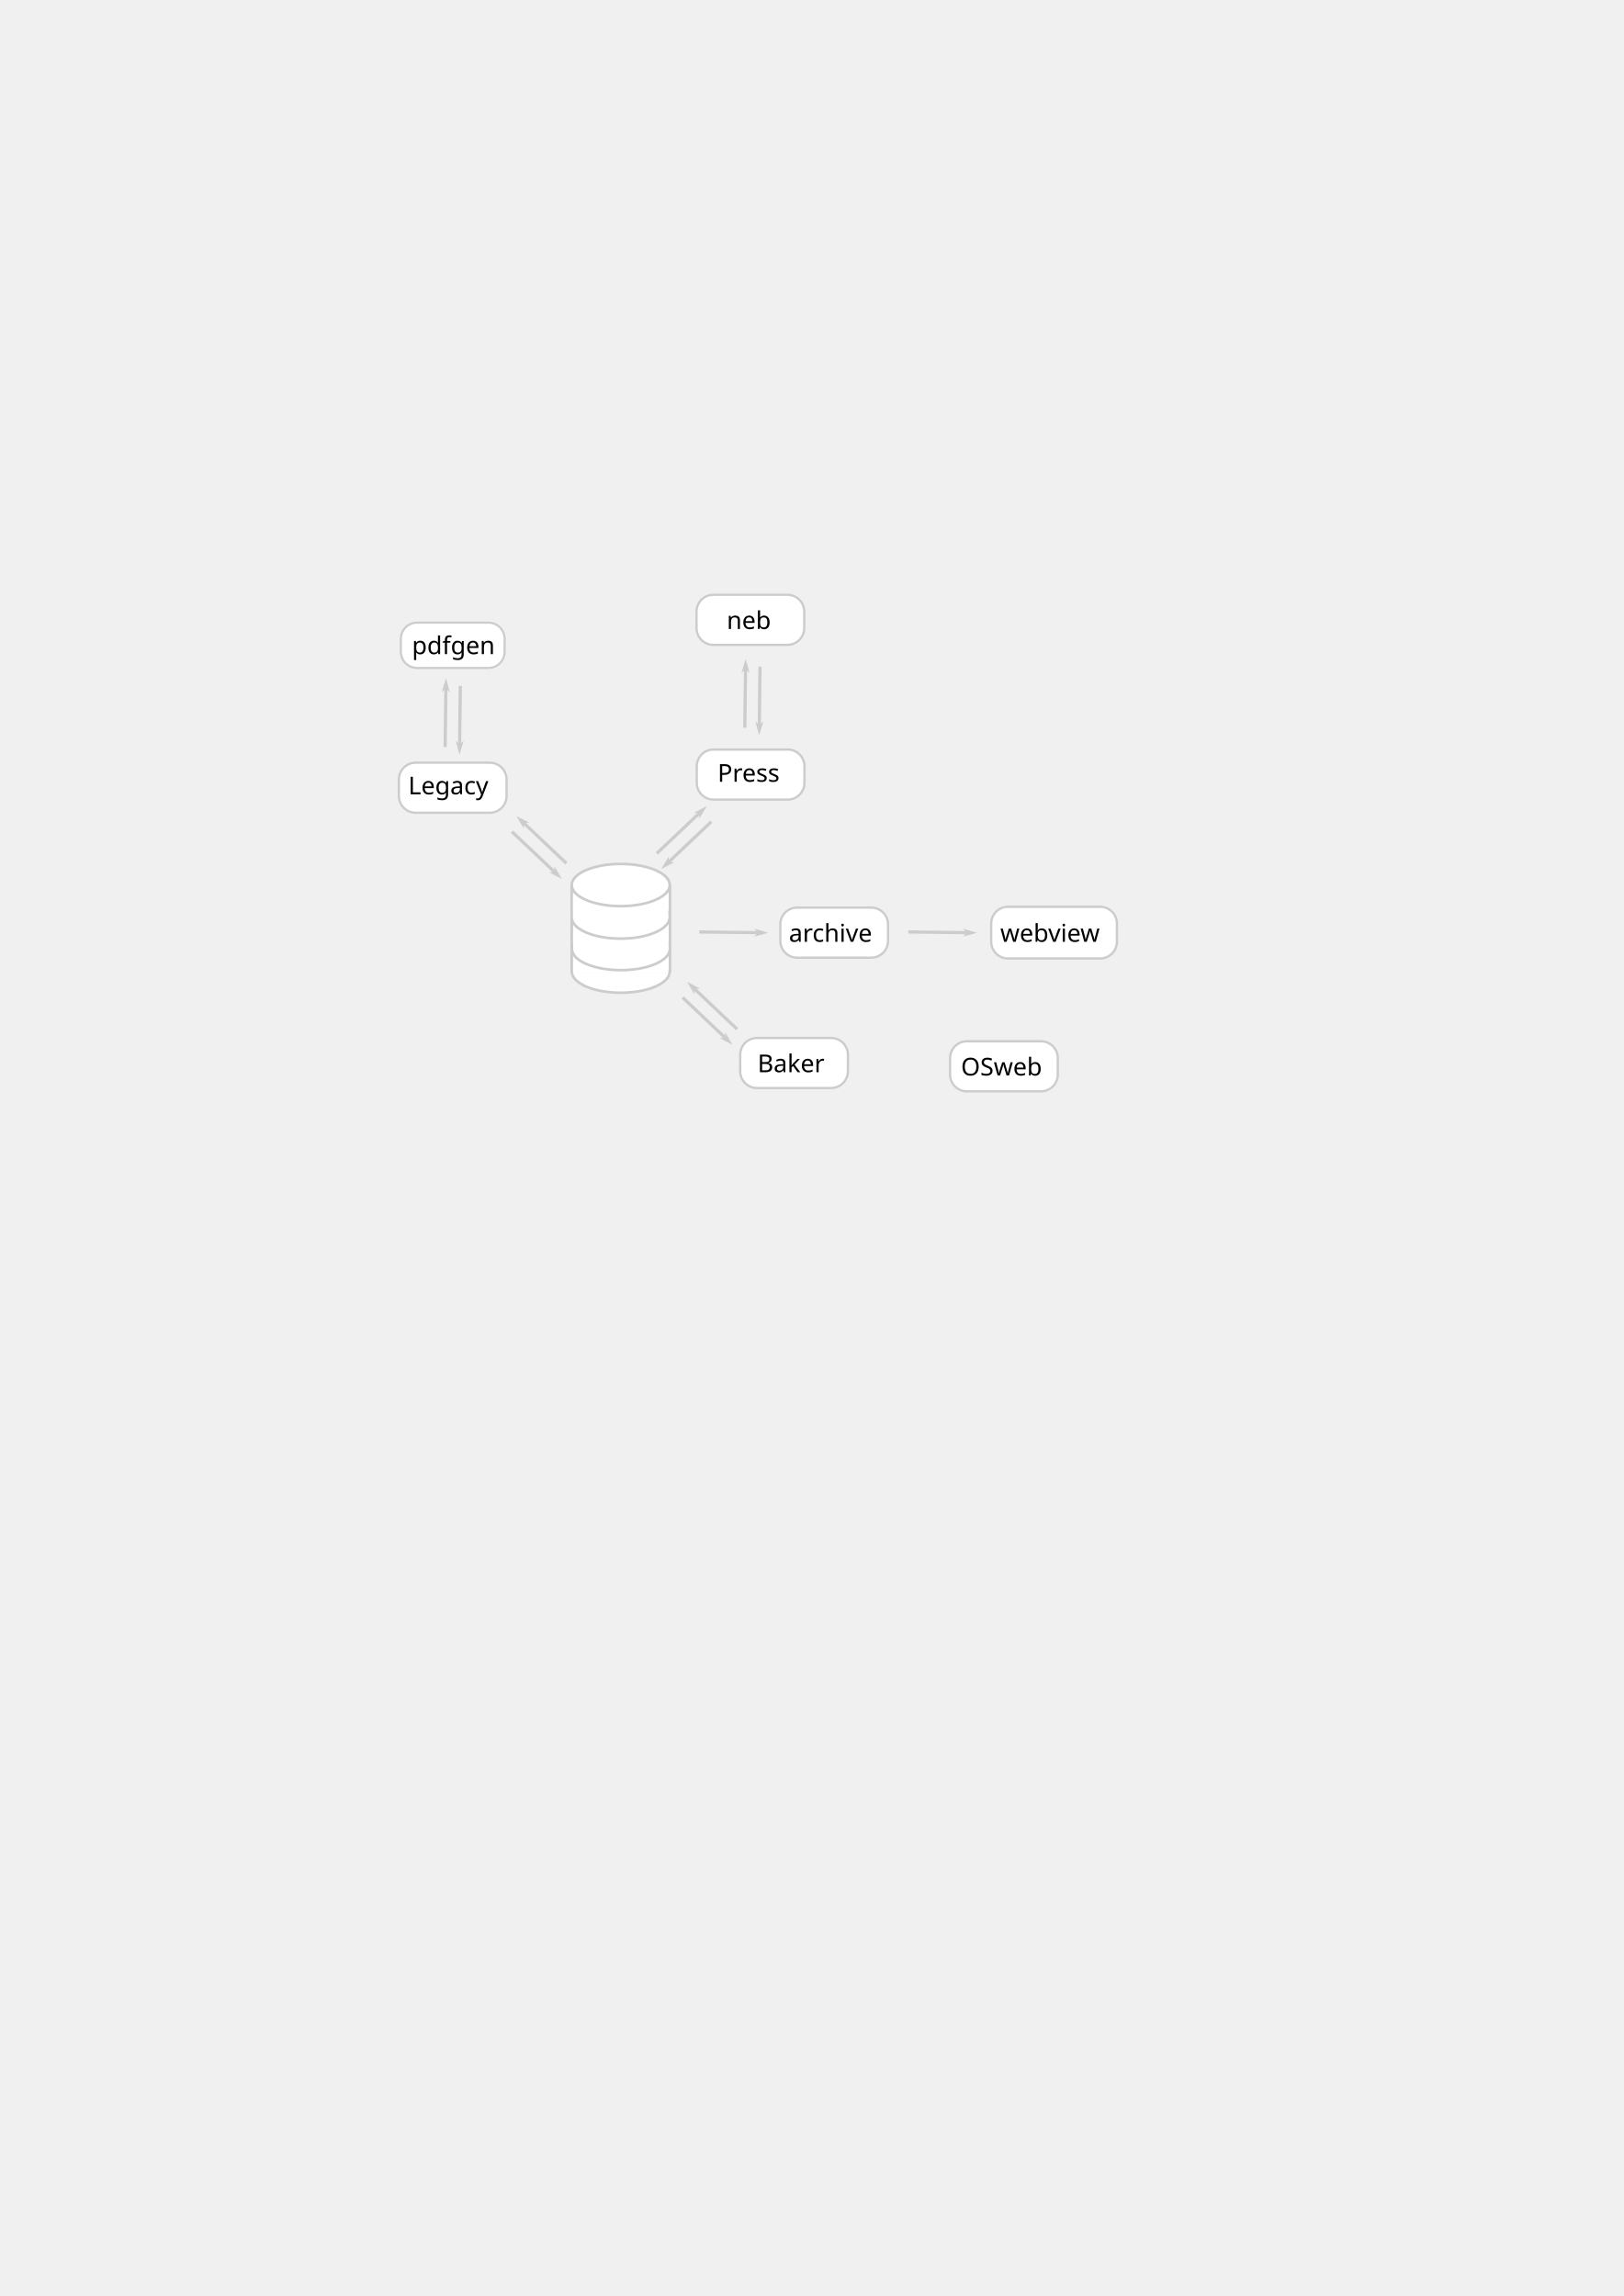
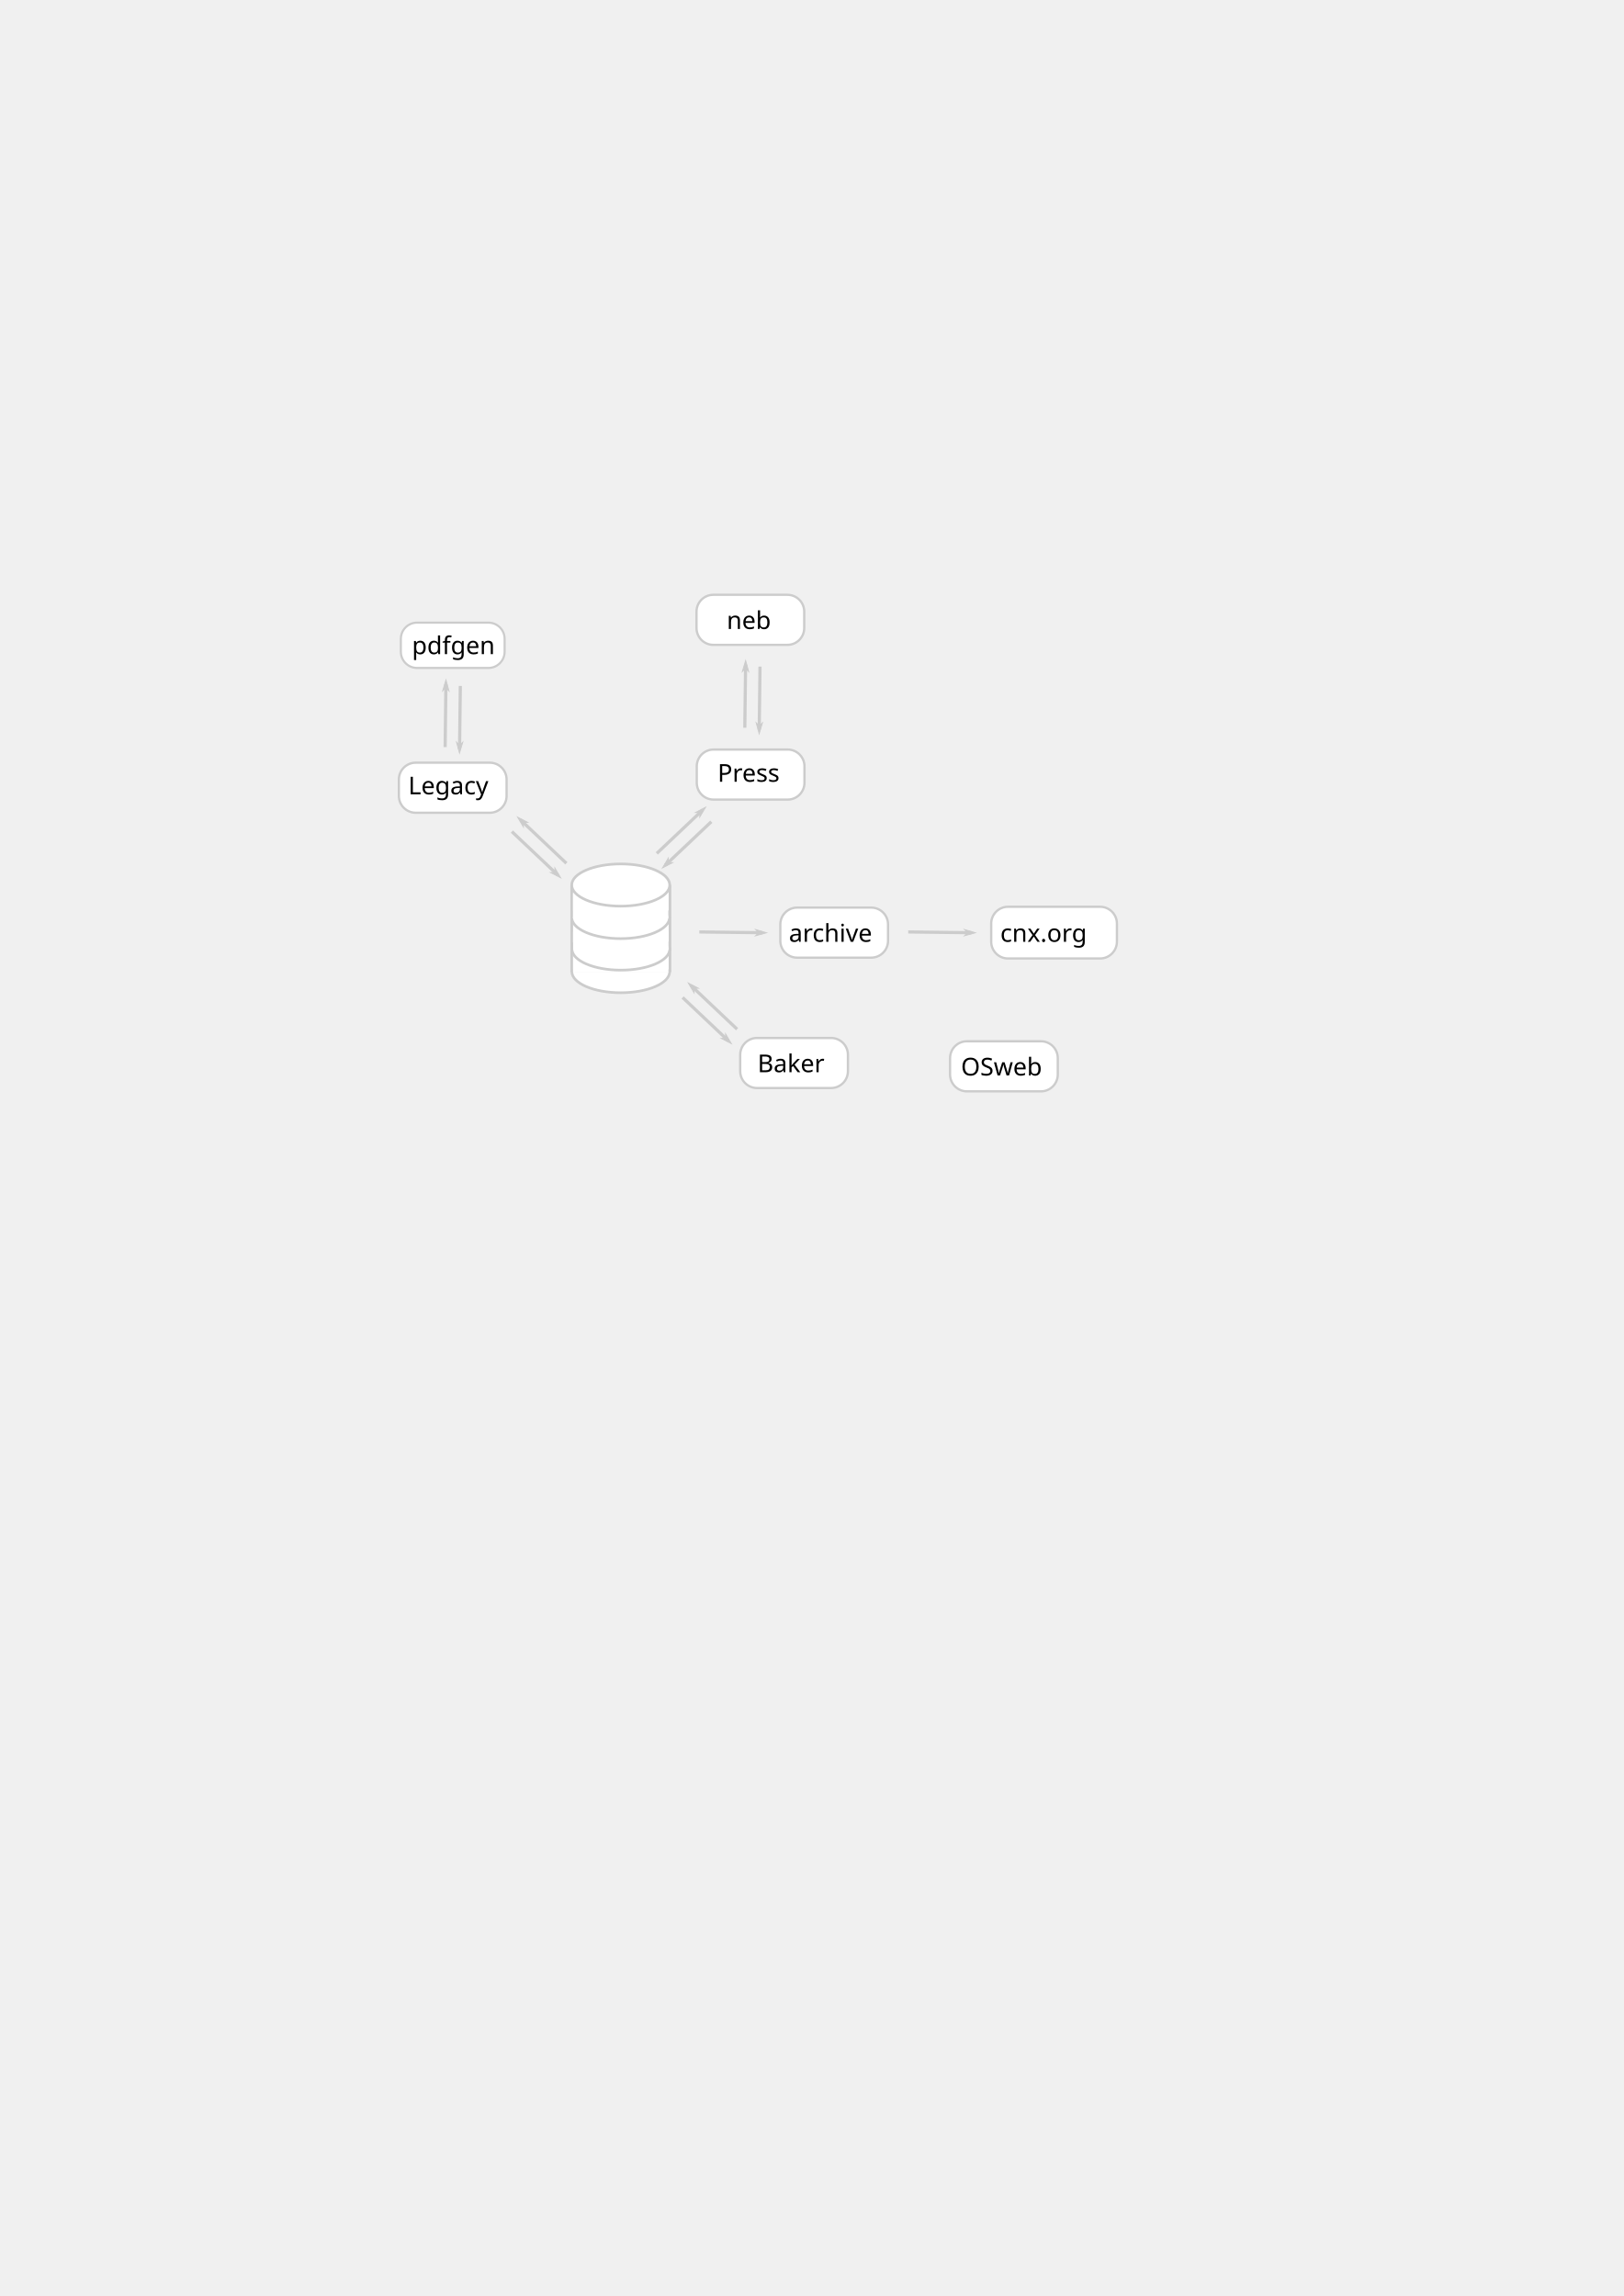
<svg xmlns="http://www.w3.org/2000/svg" width="210mm" height="297mm" viewBox="0 0 744.094 1052.362" id="svg5309" version="1.1">
  <defs id="defs5311">
    <marker orient="auto" refY="0" refX="0" id="Arrow1Sstart-0-8-9" style="overflow:visible">
      <path id="path4426-3-7-1" d="M 0,0 5,-5 -12.5,0 5,5 0,0 Z" style="fill:#cccccc;fill-opacity:1;fill-rule:evenodd;stroke:#cccccc;stroke-width:1pt;stroke-opacity:1" transform="matrix(0.2,0,0,0.2,1.2,0)" />
    </marker>
    <marker orient="auto" refY="0" refX="0" id="Arrow1Sstart-34-9-2" style="overflow:visible">
      <path id="path4426-9-20-7" d="M 0,0 5,-5 -12.5,0 5,5 0,0 Z" style="fill:#cccccc;fill-opacity:1;fill-rule:evenodd;stroke:#cccccc;stroke-width:1pt;stroke-opacity:1" transform="matrix(0.2,0,0,0.2,1.2,0)" />
    </marker>
    <marker orient="auto" refY="0" refX="0" id="Arrow1Sstart-0-0-2-0" style="overflow:visible">
      <path id="path4426-3-0-3-9" d="M 0,0 5,-5 -12.5,0 5,5 0,0 Z" style="fill:#cccccc;fill-opacity:1;fill-rule:evenodd;stroke:#cccccc;stroke-width:1pt;stroke-opacity:1" transform="matrix(0.2,0,0,0.2,1.2,0)" />
    </marker>
    <marker orient="auto" refY="0" refX="0" id="Arrow1Sstart-34-5-75-3" style="overflow:visible">
      <path id="path4426-9-2-9-6" d="M 0,0 5,-5 -12.5,0 5,5 0,0 Z" style="fill:#cccccc;fill-opacity:1;fill-rule:evenodd;stroke:#cccccc;stroke-width:1pt;stroke-opacity:1" transform="matrix(0.2,0,0,0.2,1.2,0)" />
    </marker>
    <marker orient="auto" refY="0" refX="0" id="Arrow1Sstart-0-0-4-2-0" style="overflow:visible">
      <path id="path4426-3-0-2-2-6" d="M 0,0 5,-5 -12.5,0 5,5 0,0 Z" style="fill:#cccccc;fill-opacity:1;fill-rule:evenodd;stroke:#cccccc;stroke-width:1pt;stroke-opacity:1" transform="matrix(0.2,0,0,0.2,1.2,0)" />
    </marker>
    <marker orient="auto" refY="0" refX="0" id="Arrow1Sstart-34-5-3-89-26" style="overflow:visible">
      <path id="path4426-9-2-8-7-18" d="M 0,0 5,-5 -12.5,0 5,5 0,0 Z" style="fill:#cccccc;fill-opacity:1;fill-rule:evenodd;stroke:#cccccc;stroke-width:1pt;stroke-opacity:1" transform="matrix(0.2,0,0,0.2,1.2,0)" />
    </marker>
    <marker orient="auto" refY="0" refX="0" id="Arrow1Sstart-2-36-7" style="overflow:visible">
      <path id="path4426-23-1-92" d="M 0,0 5,-5 -12.5,0 5,5 0,0 Z" style="fill:#cccccc;fill-opacity:1;fill-rule:evenodd;stroke:#cccccc;stroke-width:1pt;stroke-opacity:1" transform="matrix(0.2,0,0,0.2,1.2,0)" />
    </marker>
    <marker orient="auto" refY="0" refX="0" id="Arrow1Sstart-0-08-2-02" style="overflow:visible">
      <path id="path4426-3-9-93-3" d="M 0,0 5,-5 -12.5,0 5,5 0,0 Z" style="fill:#cccccc;fill-opacity:1;fill-rule:evenodd;stroke:#cccccc;stroke-width:1pt;stroke-opacity:1" transform="matrix(0.2,0,0,0.2,1.2,0)" />
    </marker>
    <marker orient="auto" refY="0" refX="0" id="Arrow1Sstart-34-5-3-3-19-7" style="overflow:visible">
      <path id="path4426-9-2-8-4-4-59" d="M 0,0 5,-5 -12.5,0 5,5 0,0 Z" style="fill:#cccccc;fill-opacity:1;fill-rule:evenodd;stroke:#cccccc;stroke-width:1pt;stroke-opacity:1" transform="matrix(0.2,0,0,0.2,1.2,0)" />
    </marker>
    <marker orient="auto" refY="0" refX="0" id="Arrow1Sstart-34-5-2-7-2" style="overflow:visible">
      <path id="path4426-9-2-4-8-2" d="M 0,0 5,-5 -12.5,0 5,5 0,0 Z" style="fill:#cccccc;fill-opacity:1;fill-rule:evenodd;stroke:#cccccc;stroke-width:1pt;stroke-opacity:1" transform="matrix(0.2,0,0,0.2,1.2,0)" />
    </marker>
    <marker orient="auto" refY="0" refX="0" id="Arrow1Sstart-0-0-4-5-4-8" style="overflow:visible">
      <path id="path4426-3-0-2-1-5-9" d="M 0,0 5,-5 -12.5,0 5,5 0,0 Z" style="fill:#cccccc;fill-opacity:1;fill-rule:evenodd;stroke:#cccccc;stroke-width:1pt;stroke-opacity:1" transform="matrix(0.2,0,0,0.2,1.2,0)" />
    </marker>
    <marker orient="auto" refY="0" refX="0" id="Arrow1Sstart-0-8" style="overflow:visible">
      <path id="path4426-3-7" d="M 0,0 5,-5 -12.5,0 5,5 0,0 Z" style="fill:#cccccc;fill-opacity:1;fill-rule:evenodd;stroke:#cccccc;stroke-width:1pt;stroke-opacity:1" transform="matrix(0.2,0,0,0.2,1.2,0)" />
    </marker>
    <marker orient="auto" refY="0" refX="0" id="Arrow1Sstart-34-9" style="overflow:visible">
      <path id="path4426-9-20" d="M 0,0 5,-5 -12.5,0 5,5 0,0 Z" style="fill:#cccccc;fill-opacity:1;fill-rule:evenodd;stroke:#cccccc;stroke-width:1pt;stroke-opacity:1" transform="matrix(0.2,0,0,0.2,1.2,0)" />
    </marker>
    <marker orient="auto" refY="0" refX="0" id="Arrow1Sstart-0-0-2" style="overflow:visible">
      <path id="path4426-3-0-3" d="M 0,0 5,-5 -12.5,0 5,5 0,0 Z" style="fill:#cccccc;fill-opacity:1;fill-rule:evenodd;stroke:#cccccc;stroke-width:1pt;stroke-opacity:1" transform="matrix(0.2,0,0,0.2,1.2,0)" />
    </marker>
    <marker orient="auto" refY="0" refX="0" id="Arrow1Sstart-34-5-75" style="overflow:visible">
      <path id="path4426-9-2-9" d="M 0,0 5,-5 -12.5,0 5,5 0,0 Z" style="fill:#cccccc;fill-opacity:1;fill-rule:evenodd;stroke:#cccccc;stroke-width:1pt;stroke-opacity:1" transform="matrix(0.2,0,0,0.2,1.2,0)" />
    </marker>
    <marker orient="auto" refY="0" refX="0" id="Arrow1Sstart-0-0-4-2" style="overflow:visible">
      <path id="path4426-3-0-2-2" d="M 0,0 5,-5 -12.5,0 5,5 0,0 Z" style="fill:#cccccc;fill-opacity:1;fill-rule:evenodd;stroke:#cccccc;stroke-width:1pt;stroke-opacity:1" transform="matrix(0.2,0,0,0.2,1.2,0)" />
    </marker>
    <marker orient="auto" refY="0" refX="0" id="Arrow1Sstart-34-5-3-89" style="overflow:visible">
      <path id="path4426-9-2-8-7" d="M 0,0 5,-5 -12.5,0 5,5 0,0 Z" style="fill:#cccccc;fill-opacity:1;fill-rule:evenodd;stroke:#cccccc;stroke-width:1pt;stroke-opacity:1" transform="matrix(0.2,0,0,0.2,1.2,0)" />
    </marker>
    <marker orient="auto" refY="0" refX="0" id="Arrow1Sstart-2-36" style="overflow:visible">
      <path id="path4426-23-1" d="M 0,0 5,-5 -12.5,0 5,5 0,0 Z" style="fill:#cccccc;fill-opacity:1;fill-rule:evenodd;stroke:#cccccc;stroke-width:1pt;stroke-opacity:1" transform="matrix(0.2,0,0,0.2,1.2,0)" />
    </marker>
    <marker orient="auto" refY="0" refX="0" id="Arrow1Sstart-0-08-2" style="overflow:visible">
      <path id="path4426-3-9-93" d="M 0,0 5,-5 -12.5,0 5,5 0,0 Z" style="fill:#cccccc;fill-opacity:1;fill-rule:evenodd;stroke:#cccccc;stroke-width:1pt;stroke-opacity:1" transform="matrix(0.2,0,0,0.2,1.2,0)" />
    </marker>
    <marker orient="auto" refY="0" refX="0" id="Arrow1Sstart-34-5-3-3-19" style="overflow:visible">
      <path id="path4426-9-2-8-4-4" d="M 0,0 5,-5 -12.5,0 5,5 0,0 Z" style="fill:#cccccc;fill-opacity:1;fill-rule:evenodd;stroke:#cccccc;stroke-width:1pt;stroke-opacity:1" transform="matrix(0.2,0,0,0.2,1.2,0)" />
    </marker>
    <marker orient="auto" refY="0" refX="0" id="Arrow1Sstart-34-5-2-7" style="overflow:visible">
      <path id="path4426-9-2-4-8" d="M 0,0 5,-5 -12.5,0 5,5 0,0 Z" style="fill:#cccccc;fill-opacity:1;fill-rule:evenodd;stroke:#cccccc;stroke-width:1pt;stroke-opacity:1" transform="matrix(0.2,0,0,0.2,1.2,0)" />
    </marker>
    <marker orient="auto" refY="0" refX="0" id="Arrow1Sstart-0-0-4-5-4" style="overflow:visible">
      <path id="path4426-3-0-2-1-5" d="M 0,0 5,-5 -12.5,0 5,5 0,0 Z" style="fill:#cccccc;fill-opacity:1;fill-rule:evenodd;stroke:#cccccc;stroke-width:1pt;stroke-opacity:1" transform="matrix(0.2,0,0,0.2,1.2,0)" />
    </marker>
    <marker orient="auto" refY="0" refX="0" id="Arrow1Sstart-34-5-3-89-7" style="overflow:visible">
      <path id="path4426-9-2-8-7-1" d="M 0,0 5,-5 -12.5,0 5,5 0,0 Z" style="fill:#00b100;fill-opacity:1;fill-rule:evenodd;stroke:#00b100;stroke-width:1pt;stroke-opacity:1" transform="matrix(0.2,0,0,0.2,1.2,0)" />
    </marker>
    <marker orient="auto" refY="0" refX="0" id="Arrow1Sstart-26-6" style="overflow:visible">
      <path id="path4426-1-2" d="M 0,0 5,-5 -12.5,0 5,5 0,0 Z" style="fill:#cccccc;fill-opacity:1;fill-rule:evenodd;stroke:#cccccc;stroke-width:1pt;stroke-opacity:1" transform="matrix(0.2,0,0,0.2,1.2,0)" />
    </marker>
    <marker orient="auto" refY="0" refX="0" id="Arrow1Sstart-0-8-9-3" style="overflow:visible">
      <path id="path4426-3-7-1-6" d="M 0,0 5,-5 -12.5,0 5,5 0,0 Z" style="fill:#cccccc;fill-opacity:1;fill-rule:evenodd;stroke:#cccccc;stroke-width:1pt;stroke-opacity:1" transform="matrix(0.2,0,0,0.2,1.2,0)" />
    </marker>
    <marker orient="auto" refY="0" refX="0" id="Arrow1Sstart-34-9-2-7" style="overflow:visible">
      <path id="path4426-9-20-7-5" d="M 0,0 5,-5 -12.5,0 5,5 0,0 Z" style="fill:#cccccc;fill-opacity:1;fill-rule:evenodd;stroke:#cccccc;stroke-width:1pt;stroke-opacity:1" transform="matrix(0.2,0,0,0.2,1.2,0)" />
    </marker>
    <marker orient="auto" refY="0" refX="0" id="Arrow1Sstart-0-0-2-0-3" style="overflow:visible">
      <path id="path4426-3-0-3-9-5" d="M 0,0 5,-5 -12.5,0 5,5 0,0 Z" style="fill:#cccccc;fill-opacity:1;fill-rule:evenodd;stroke:#cccccc;stroke-width:1pt;stroke-opacity:1" transform="matrix(0.2,0,0,0.2,1.2,0)" />
    </marker>
    <marker orient="auto" refY="0" refX="0" id="Arrow1Sstart-34-5-75-3-6" style="overflow:visible">
      <path id="path4426-9-2-9-6-2" d="M 0,0 5,-5 -12.5,0 5,5 0,0 Z" style="fill:#cccccc;fill-opacity:1;fill-rule:evenodd;stroke:#cccccc;stroke-width:1pt;stroke-opacity:1" transform="matrix(0.2,0,0,0.2,1.2,0)" />
    </marker>
    <marker orient="auto" refY="0" refX="0" id="Arrow1Sstart-0-0-4-2-0-9" style="overflow:visible">
      <path id="path4426-3-0-2-2-6-1" d="M 0,0 5,-5 -12.5,0 5,5 0,0 Z" style="fill:#cccccc;fill-opacity:1;fill-rule:evenodd;stroke:#cccccc;stroke-width:1pt;stroke-opacity:1" transform="matrix(0.2,0,0,0.2,1.2,0)" />
    </marker>
    <marker orient="auto" refY="0" refX="0" id="Arrow1Sstart-34-5-3-89-26-2" style="overflow:visible">
      <path id="path4426-9-2-8-7-18-7" d="M 0,0 5,-5 -12.5,0 5,5 0,0 Z" style="fill:#cccccc;fill-opacity:1;fill-rule:evenodd;stroke:#cccccc;stroke-width:1pt;stroke-opacity:1" transform="matrix(0.2,0,0,0.2,1.2,0)" />
    </marker>
    <marker orient="auto" refY="0" refX="0" id="Arrow1Sstart-2-36-7-0" style="overflow:visible">
      <path id="path4426-23-1-92-9" d="M 0,0 5,-5 -12.5,0 5,5 0,0 Z" style="fill:#cccccc;fill-opacity:1;fill-rule:evenodd;stroke:#cccccc;stroke-width:1pt;stroke-opacity:1" transform="matrix(0.2,0,0,0.2,1.2,0)" />
    </marker>
    <marker orient="auto" refY="0" refX="0" id="Arrow1Sstart-0-08-2-02-3" style="overflow:visible">
      <path id="path4426-3-9-93-3-6" d="M 0,0 5,-5 -12.5,0 5,5 0,0 Z" style="fill:#cccccc;fill-opacity:1;fill-rule:evenodd;stroke:#cccccc;stroke-width:1pt;stroke-opacity:1" transform="matrix(0.2,0,0,0.2,1.2,0)" />
    </marker>
    <marker orient="auto" refY="0" refX="0" id="Arrow1Sstart-34-5-3-3-19-7-0" style="overflow:visible">
      <path id="path4426-9-2-8-4-4-59-6" d="M 0,0 5,-5 -12.5,0 5,5 0,0 Z" style="fill:#cccccc;fill-opacity:1;fill-rule:evenodd;stroke:#cccccc;stroke-width:1pt;stroke-opacity:1" transform="matrix(0.2,0,0,0.2,1.2,0)" />
    </marker>
    <marker orient="auto" refY="0" refX="0" id="Arrow1Sstart-34-5-2-7-2-2" style="overflow:visible">
      <path id="path4426-9-2-4-8-2-6" d="M 0,0 5,-5 -12.5,0 5,5 0,0 Z" style="fill:#cccccc;fill-opacity:1;fill-rule:evenodd;stroke:#cccccc;stroke-width:1pt;stroke-opacity:1" transform="matrix(0.2,0,0,0.2,1.2,0)" />
    </marker>
    <marker orient="auto" refY="0" refX="0" id="Arrow1Sstart-0-0-4-5-4-8-1" style="overflow:visible">
      <path id="path4426-3-0-2-1-5-9-8" d="M 0,0 5,-5 -12.5,0 5,5 0,0 Z" style="fill:#cccccc;fill-opacity:1;fill-rule:evenodd;stroke:#cccccc;stroke-width:1pt;stroke-opacity:1" transform="matrix(0.2,0,0,0.2,1.2,0)" />
    </marker>
  </defs>
  <g id="layer1">
    <g id="g4182-0-3" transform="matrix(0.3803209,0,0,0.3803209,253.3068,444.1524)">
      <g id="g7976-3-1" transform="translate(-486.1835,-207.7823)">
        <g transform="matrix(1.453479,0,0,1.453479,330.4775,-332.3965)" id="g4244-61-9">
          <ellipse ry="17.507" rx="40.553" cy="373.791" cx="163.508" id="path4136-9-06-4" style="color:#000000;clip-rule:nonzero;display:inline;overflow:visible;visibility:visible;opacity:1;isolation:auto;mix-blend-mode:normal;color-interpolation:sRGB;color-interpolation-filters:linearRGB;solid-color:#000000;solid-opacity:1;fill:#ffffff;fill-opacity:1;fill-rule:nonzero;stroke:#cccccc;stroke-width:2.187;stroke-linecap:butt;stroke-linejoin:miter;stroke-miterlimit:4;stroke-dasharray:none;stroke-dashoffset:0;stroke-opacity:1;color-rendering:auto;image-rendering:auto;shape-rendering:auto;text-rendering:auto;enable-background:accumulate" />
          <rect y="303.091" x="122.871" height="69.971" width="81.4" id="rect4153-32-7" style="color:#000000;clip-rule:nonzero;display:inline;overflow:visible;visibility:visible;opacity:1;isolation:auto;mix-blend-mode:normal;color-interpolation:sRGB;color-interpolation-filters:linearRGB;solid-color:#000000;solid-opacity:1;fill:#ffffff;fill-opacity:1;fill-rule:nonzero;stroke:#cccccc;stroke-width:2.229;stroke-linecap:butt;stroke-linejoin:miter;stroke-miterlimit:4;stroke-dasharray:none;stroke-dashoffset:0;stroke-opacity:1;color-rendering:auto;image-rendering:auto;shape-rendering:auto;text-rendering:auto;enable-background:accumulate" />
          <rect y="340.902" x="123.995" height="33.589" width="79.026" id="rect4153-3-0-8" style="color:#000000;clip-rule:nonzero;display:inline;overflow:visible;visibility:visible;opacity:1;isolation:auto;mix-blend-mode:normal;color-interpolation:sRGB;color-interpolation-filters:linearRGB;solid-color:#000000;solid-opacity:1;fill:#ffffff;fill-opacity:1;fill-rule:nonzero;stroke:none;stroke-width:2.229;stroke-linecap:butt;stroke-linejoin:miter;stroke-miterlimit:4;stroke-dasharray:none;stroke-dashoffset:0;stroke-opacity:1;color-rendering:auto;image-rendering:auto;shape-rendering:auto;text-rendering:auto;enable-background:accumulate" />
          <g id="g4208-6-4" transform="translate(-2.16395,11.48454)">
            <ellipse style="color:#000000;clip-rule:nonzero;display:inline;overflow:visible;visibility:visible;opacity:1;isolation:auto;mix-blend-mode:normal;color-interpolation:sRGB;color-interpolation-filters:linearRGB;solid-color:#000000;solid-opacity:1;fill:#ffffff;fill-opacity:1;fill-rule:nonzero;stroke:#cccccc;stroke-width:2.187;stroke-linecap:butt;stroke-linejoin:miter;stroke-miterlimit:4;stroke-dasharray:none;stroke-dashoffset:0;stroke-opacity:1;color-rendering:auto;image-rendering:auto;shape-rendering:auto;text-rendering:auto;enable-background:accumulate" id="path4136-9-2-1-5" cx="165.741" cy="343.569" rx="40.553" ry="17.507" />
            <rect style="color:#000000;clip-rule:nonzero;display:inline;overflow:visible;visibility:visible;opacity:1;isolation:auto;mix-blend-mode:normal;color-interpolation:sRGB;color-interpolation-filters:linearRGB;solid-color:#000000;solid-opacity:1;fill:#ffffff;fill-opacity:1;fill-rule:nonzero;stroke:none;stroke-width:2.229;stroke-linecap:butt;stroke-linejoin:miter;stroke-miterlimit:4;stroke-dasharray:none;stroke-dashoffset:0;stroke-opacity:1;color-rendering:auto;image-rendering:auto;shape-rendering:auto;text-rendering:auto;enable-background:accumulate" id="rect4153-3-6-5-0" width="79.026" height="33.589" x="126.227" y="310.68" />
          </g>
          <g id="g4220-5-3" transform="translate(90.3568,-9.47289)">
            <ellipse style="color:#000000;clip-rule:nonzero;display:inline;overflow:visible;visibility:visible;opacity:1;isolation:auto;mix-blend-mode:normal;color-interpolation:sRGB;color-interpolation-filters:linearRGB;solid-color:#000000;solid-opacity:1;fill:#ffffff;fill-opacity:1;fill-rule:nonzero;stroke:#cccccc;stroke-width:2.187;stroke-linecap:butt;stroke-linejoin:miter;stroke-miterlimit:4;stroke-dasharray:none;stroke-dashoffset:0;stroke-opacity:1;color-rendering:auto;image-rendering:auto;shape-rendering:auto;text-rendering:auto;enable-background:accumulate" id="path4136-9-8-4-6" cx="73.052" cy="338.395" rx="40.553" ry="17.507" />
            <rect style="color:#000000;clip-rule:nonzero;display:inline;overflow:visible;visibility:visible;opacity:1;isolation:auto;mix-blend-mode:normal;color-interpolation:sRGB;color-interpolation-filters:linearRGB;solid-color:#000000;solid-opacity:1;fill:#ffffff;fill-opacity:1;fill-rule:nonzero;stroke:none;stroke-width:2.229;stroke-linecap:butt;stroke-linejoin:miter;stroke-miterlimit:4;stroke-dasharray:none;stroke-dashoffset:0;stroke-opacity:1;color-rendering:auto;image-rendering:auto;shape-rendering:auto;text-rendering:auto;enable-background:accumulate" id="rect4153-3-7-7-10" width="79.026" height="20.837" x="33.539" y="318.258" />
          </g>
          <ellipse ry="17.506" rx="40.635" cy="302.005" cx="163.487" id="path4136-6-6" style="color:#000000;clip-rule:nonzero;display:inline;overflow:visible;visibility:visible;opacity:1;isolation:auto;mix-blend-mode:normal;color-interpolation:sRGB;color-interpolation-filters:linearRGB;solid-color:#000000;solid-opacity:1;fill:#ffffff;fill-opacity:1;fill-rule:nonzero;stroke:#cccccc;stroke-width:2.189;stroke-linecap:butt;stroke-linejoin:miter;stroke-miterlimit:4;stroke-dasharray:none;stroke-dashoffset:0;stroke-opacity:1;color-rendering:auto;image-rendering:auto;shape-rendering:auto;text-rendering:auto;enable-background:accumulate" />
        </g>
        <g transform="matrix(1.453479,0,0,1.453479,330.4775,-332.3965)" id="g7557-5-3">
          <rect style="color:#000000;clip-rule:nonzero;display:inline;overflow:visible;visibility:visible;opacity:1;isolation:auto;mix-blend-mode:normal;color-interpolation:sRGB;color-interpolation-filters:linearRGB;solid-color:#000000;solid-opacity:1;fill:#ffffff;fill-opacity:1;fill-rule:nonzero;stroke:#cccccc;stroke-width:1.895;stroke-linecap:butt;stroke-linejoin:miter;stroke-miterlimit:4;stroke-dasharray:none;stroke-dashoffset:0;stroke-opacity:1;color-rendering:auto;image-rendering:auto;shape-rendering:auto;text-rendering:auto;enable-background:accumulate" id="rect4256-69-2" width="89.294" height="41.515" x="-20.433" y="200.553" rx="13.945" />
          <text xml:space="preserve" style="font-style:normal;font-weight:normal;font-size:20.403px;line-height:125%;font-family:sans-serif;text-align:start;letter-spacing:0px;word-spacing:0px;writing-mode:lr-tb;text-anchor:start;fill:#000000;fill-opacity:1;stroke:none;stroke-width:1px;stroke-linecap:butt;stroke-linejoin:miter;stroke-opacity:1" x="-12.647" y="226.781" id="text4258-37-0">
            <tspan id="tspan4260-4-6" x="-12.647" y="226.781">Legacy</tspan>
          </text>
        </g>
        <rect rx="20.268" y="-56.758" x="659.714" height="60.341" width="129.787" id="rect4256-3-5-1" style="color:#000000;clip-rule:nonzero;display:inline;overflow:visible;visibility:visible;opacity:1;isolation:auto;mix-blend-mode:normal;color-interpolation:sRGB;color-interpolation-filters:linearRGB;solid-color:#000000;solid-opacity:1;fill:#ffffff;fill-opacity:1;fill-rule:nonzero;stroke:#cccccc;stroke-width:2.755;stroke-linecap:butt;stroke-linejoin:miter;stroke-miterlimit:4;stroke-dasharray:none;stroke-dashoffset:0;stroke-opacity:1;color-rendering:auto;image-rendering:auto;shape-rendering:auto;text-rendering:auto;enable-background:accumulate" />
        <rect rx="20.268" y="-243.227" x="659.418" height="60.341" width="129.787" id="rect4256-2-2-5" style="color:#000000;clip-rule:nonzero;display:inline;overflow:visible;visibility:visible;opacity:1;isolation:auto;mix-blend-mode:normal;color-interpolation:sRGB;color-interpolation-filters:linearRGB;solid-color:#000000;solid-opacity:1;fill:#ffffff;fill-opacity:1;fill-rule:nonzero;stroke:#cccccc;stroke-width:2.755;stroke-linecap:butt;stroke-linejoin:miter;stroke-miterlimit:4;stroke-dasharray:none;stroke-dashoffset:0;stroke-opacity:1;color-rendering:auto;image-rendering:auto;shape-rendering:auto;text-rendering:auto;enable-background:accumulate" />
        <rect rx="20.268" y="294.848" x="964.936" height="60.341" width="129.787" id="rect4256-9-5-5" style="color:#000000;clip-rule:nonzero;display:inline;overflow:visible;visibility:visible;opacity:1;isolation:auto;mix-blend-mode:normal;color-interpolation:sRGB;color-interpolation-filters:linearRGB;solid-color:#000000;solid-opacity:1;fill:#ffffff;fill-opacity:1;fill-rule:nonzero;stroke:#cccccc;stroke-width:2.755;stroke-linecap:butt;stroke-linejoin:miter;stroke-miterlimit:4;stroke-dasharray:none;stroke-dashoffset:0;stroke-opacity:1;color-rendering:auto;image-rendering:auto;shape-rendering:auto;text-rendering:auto;enable-background:accumulate" />
        <rect rx="20.268" y="133.734" x="760.405" height="60.341" width="129.787" id="rect4256-6-4-4" style="color:#000000;clip-rule:nonzero;display:inline;overflow:visible;visibility:visible;opacity:1;isolation:auto;mix-blend-mode:normal;color-interpolation:sRGB;color-interpolation-filters:linearRGB;solid-color:#000000;solid-opacity:1;fill:#ffffff;fill-opacity:1;fill-rule:nonzero;stroke:#cccccc;stroke-width:2.755;stroke-linecap:butt;stroke-linejoin:miter;stroke-miterlimit:4;stroke-dasharray:none;stroke-dashoffset:0;stroke-opacity:1;color-rendering:auto;image-rendering:auto;shape-rendering:auto;text-rendering:auto;enable-background:accumulate" />
        <text id="text4258-3-7-7" y="-202.001" x="695.829" style="font-style:normal;font-weight:normal;font-size:29.656px;line-height:125%;font-family:sans-serif;text-align:start;letter-spacing:0px;word-spacing:0px;writing-mode:lr-tb;text-anchor:start;fill:#000000;fill-opacity:1;stroke:none;stroke-width:1px;stroke-linecap:butt;stroke-linejoin:miter;stroke-opacity:1" xml:space="preserve">
          <tspan y="-202.001" x="695.829" id="tspan4260-7-4-6">neb</tspan>
        </text>
        <text id="text4258-6-4-5" y="-17.941" x="684.816" style="font-style:normal;font-weight:normal;font-size:29.656px;line-height:125%;font-family:sans-serif;text-align:start;letter-spacing:0px;word-spacing:0px;writing-mode:lr-tb;text-anchor:start;fill:#000000;fill-opacity:1;stroke:none;stroke-width:1px;stroke-linecap:butt;stroke-linejoin:miter;stroke-opacity:1" xml:space="preserve">
          <tspan y="-17.941" x="684.816" id="tspan4260-1-3-6">Press</tspan>
        </text>
        <text id="text4258-5-0-9" y="174.96" x="770.722" style="font-style:normal;font-weight:normal;font-size:29.656px;line-height:125%;font-family:sans-serif;text-align:start;letter-spacing:0px;word-spacing:0px;writing-mode:lr-tb;text-anchor:start;fill:#000000;fill-opacity:1;stroke:none;stroke-width:1px;stroke-linecap:butt;stroke-linejoin:miter;stroke-opacity:1" xml:space="preserve">
          <tspan y="174.96" x="770.722" id="tspan4260-0-7-3">archive</tspan>
        </text>
        <g transform="matrix(1.453479,0,0,1.453479,322.8341,-317.1096)" id="g7399-8-7">
          <rect style="color:#000000;clip-rule:nonzero;display:inline;overflow:visible;visibility:visible;opacity:1;isolation:auto;mix-blend-mode:normal;color-interpolation:sRGB;color-interpolation-filters:linearRGB;solid-color:#000000;solid-opacity:1;fill:#ffffff;fill-opacity:1;fill-rule:nonzero;stroke:#cccccc;stroke-width:1.895;stroke-linecap:butt;stroke-linejoin:miter;stroke-miterlimit:4;stroke-dasharray:none;stroke-dashoffset:0;stroke-opacity:1;color-rendering:auto;image-rendering:auto;shape-rendering:auto;text-rendering:auto;enable-background:accumulate" id="rect4256-4-6-4" width="89.294" height="41.515" x="267.793" y="418.284" rx="13.945" />
          <text xml:space="preserve" style="font-style:normal;font-weight:normal;font-size:20.403px;line-height:125%;font-family:sans-serif;text-align:start;letter-spacing:0px;word-spacing:0px;writing-mode:lr-tb;text-anchor:start;fill:#000000;fill-opacity:1;stroke:none;stroke-width:1px;stroke-linecap:butt;stroke-linejoin:miter;stroke-opacity:1" x="282.159" y="446.647" id="text4258-65-8-5">
            <tspan id="tspan4260-08-8-2" x="282.159" y="446.647">Baker</tspan>
          </text>
        </g>
        <g transform="matrix(1.453479,0,0,1.453479,445.1291,-398.7419)" id="g6967-4-5">
          <rect style="color:#000000;clip-rule:nonzero;display:inline;overflow:visible;visibility:visible;opacity:1;isolation:auto;mix-blend-mode:normal;color-interpolation:sRGB;color-interpolation-filters:linearRGB;solid-color:#000000;solid-opacity:1;fill:#ffffff;fill-opacity:1;fill-rule:nonzero;stroke:#cccccc;stroke-width:1.895;stroke-linecap:butt;stroke-linejoin:miter;stroke-miterlimit:4;stroke-dasharray:none;stroke-dashoffset:0;stroke-opacity:1;color-rendering:auto;image-rendering:auto;shape-rendering:auto;text-rendering:auto;enable-background:accumulate" id="rect4256-0-3-4" width="104.233" height="42.873" x="391.723" y="365.667" rx="13.945" />
          <text xml:space="preserve" style="font-style:normal;font-weight:normal;font-size:20.403px;line-height:125%;font-family:sans-serif;text-align:start;letter-spacing:0px;word-spacing:0px;writing-mode:lr-tb;text-anchor:start;fill:#000000;fill-opacity:1;stroke:none;stroke-width:1px;stroke-linecap:butt;stroke-linejoin:miter;stroke-opacity:1" x="399.252" y="394.709" id="text4258-1-14-7">
-             <tspan id="tspan4260-2-9-4" x="399.252" y="394.709">webview</tspan>
+             <tspan id="tspan4260-2-9-4" x="399.252" y="394.709">cnx.org</tspan>
          </text>
        </g>
        <text id="text4258-2-2-4" y="336.074" x="978.055" style="font-style:normal;font-weight:normal;font-size:29.656px;line-height:125%;font-family:sans-serif;text-align:start;letter-spacing:0px;word-spacing:0px;writing-mode:lr-tb;text-anchor:start;fill:#000000;fill-opacity:1;stroke:none;stroke-width:1px;stroke-linecap:butt;stroke-linejoin:miter;stroke-opacity:1" xml:space="preserve">
          <tspan y="336.074" x="978.055" id="tspan4260-6-06-3">OSweb</tspan>
        </text>
        <g transform="matrix(1.453479,0,0,1.453479,331.474,-332.3965)" id="g7552-8-0">
          <rect style="color:#000000;clip-rule:nonzero;display:inline;overflow:visible;visibility:visible;opacity:1;isolation:auto;mix-blend-mode:normal;color-interpolation:sRGB;color-interpolation-filters:linearRGB;solid-color:#000000;solid-opacity:1;fill:#ffffff;fill-opacity:1;fill-rule:nonzero;stroke:#cccccc;stroke-width:1.769;stroke-linecap:butt;stroke-linejoin:miter;stroke-miterlimit:4;stroke-dasharray:none;stroke-dashoffset:0;stroke-opacity:1;color-rendering:auto;image-rendering:auto;shape-rendering:auto;text-rendering:auto;enable-background:accumulate" id="rect4256-42-9-7" width="86.025" height="37.566" x="-19.484" y="84.433" rx="13.434" />
          <text xml:space="preserve" style="font-style:normal;font-weight:normal;font-size:20.403px;line-height:125%;font-family:sans-serif;text-align:start;letter-spacing:0px;word-spacing:0px;writing-mode:lr-tb;text-anchor:start;fill:#000000;fill-opacity:1;stroke:none;stroke-width:1px;stroke-linecap:butt;stroke-linejoin:miter;stroke-opacity:1" x="-10.292" y="110.553" id="text4258-9-2-8">
            <tspan id="tspan4260-10-6-6" x="-10.292" y="110.553">pdfgen</tspan>
          </text>
        </g>
        <path id="path4408-0-6-8" d="M 492.214,94.472 436.944,42.164" style="fill:none;fill-rule:evenodd;stroke:#cccccc;stroke-width:3.822px;stroke-linecap:butt;stroke-linejoin:miter;stroke-opacity:1;marker-start:url(#Arrow1Sstart-26-6)" />
        <path id="path4408-0-7-4-8" d="m 447.352,28.055 55.269,52.308" style="fill:none;fill-rule:evenodd;stroke:#cccccc;stroke-width:3.822px;stroke-linecap:butt;stroke-linejoin:miter;stroke-opacity:1;marker-start:url(#Arrow1Sstart-0-8-9-3)" />
        <path id="path4408-0-2-9-4" d="M 621.959,82.55 677.228,30.242" style="fill:none;fill-rule:evenodd;stroke:#cccccc;stroke-width:3.822px;stroke-linecap:butt;stroke-linejoin:miter;stroke-opacity:1;marker-start:url(#Arrow1Sstart-34-9-2-7)" />
        <path id="path4408-0-7-7-5-3" d="M 666.821,16.133 611.551,68.442" style="fill:none;fill-rule:evenodd;stroke:#cccccc;stroke-width:3.822px;stroke-linecap:butt;stroke-linejoin:miter;stroke-opacity:1;marker-start:url(#Arrow1Sstart-0-0-2-0-3)" />
        <g transform="matrix(1.453479,0,0,1.453479,330.4775,-332.3965)" id="g6953-0-1">
          <path style="fill:none;fill-rule:evenodd;stroke:#cccccc;stroke-width:2.629px;stroke-linecap:butt;stroke-linejoin:miter;stroke-opacity:1;marker-start:url(#Arrow1Sstart-34-5-75-3-6)" d="m 278.303,173.207 0.646,-52.352" id="path4408-0-2-4-4-49" />
          <path style="fill:none;fill-rule:evenodd;stroke:#cccccc;stroke-width:2.629px;stroke-linecap:butt;stroke-linejoin:miter;stroke-opacity:1;marker-start:url(#Arrow1Sstart-0-0-4-2-0-9)" d="m 266.996,119.236 -0.646,52.352" id="path4408-0-7-7-4-8-2" />
        </g>
        <path id="path4408-0-2-4-6-7-0" d="m 738.894,164.028 -76.092,-0.939" style="fill:none;fill-rule:evenodd;stroke:#cccccc;stroke-width:3.822px;stroke-linecap:butt;stroke-linejoin:miter;stroke-opacity:1;marker-start:url(#Arrow1Sstart-34-5-3-89-26-2)" />
        <g transform="matrix(1.453479,0,0,1.453479,322.8341,-340.04)" id="g6963-17-6">
          <path id="path4408-0-1-2-8" d="M 258.046,436.472 220.021,400.483" style="fill:none;fill-rule:evenodd;stroke:#cccccc;stroke-width:2.629px;stroke-linecap:butt;stroke-linejoin:miter;stroke-opacity:1;marker-start:url(#Arrow1Sstart-2-36-7-0)" />
          <path id="path4408-0-7-8-7-9" d="m 227.181,390.776 38.026,35.988" style="fill:none;fill-rule:evenodd;stroke:#cccccc;stroke-width:2.629px;stroke-linecap:butt;stroke-linejoin:miter;stroke-opacity:1;marker-start:url(#Arrow1Sstart-0-08-2-02-3)" />
        </g>
        <path id="path4408-0-2-4-6-2-2-2" d="m 990.632,164.028 -76.092,-0.939" style="fill:none;fill-rule:evenodd;stroke:#cccccc;stroke-width:3.822px;stroke-linecap:butt;stroke-linejoin:miter;stroke-opacity:1;marker-start:url(#Arrow1Sstart-34-5-3-3-19-7-0)" />
        <g id="g6953-7-2-66" transform="matrix(1.453479,0,0,1.453479,-30.61778,-309.0804)">
          <path style="fill:none;fill-rule:evenodd;stroke:#cccccc;stroke-width:2.629px;stroke-linecap:butt;stroke-linejoin:miter;stroke-opacity:1;marker-start:url(#Arrow1Sstart-34-5-2-7-2-2)" d="m 278.303,173.207 0.646,-52.352" id="path4408-0-2-4-5-6-49" />
          <path style="fill:none;fill-rule:evenodd;stroke:#cccccc;stroke-width:2.629px;stroke-linecap:butt;stroke-linejoin:miter;stroke-opacity:1;marker-start:url(#Arrow1Sstart-0-0-4-5-4-8-1)" d="m 266.996,119.236 -0.646,52.352" id="path4408-0-7-7-4-7-1-5" />
        </g>
      </g>
    </g>
  </g>
</svg>
